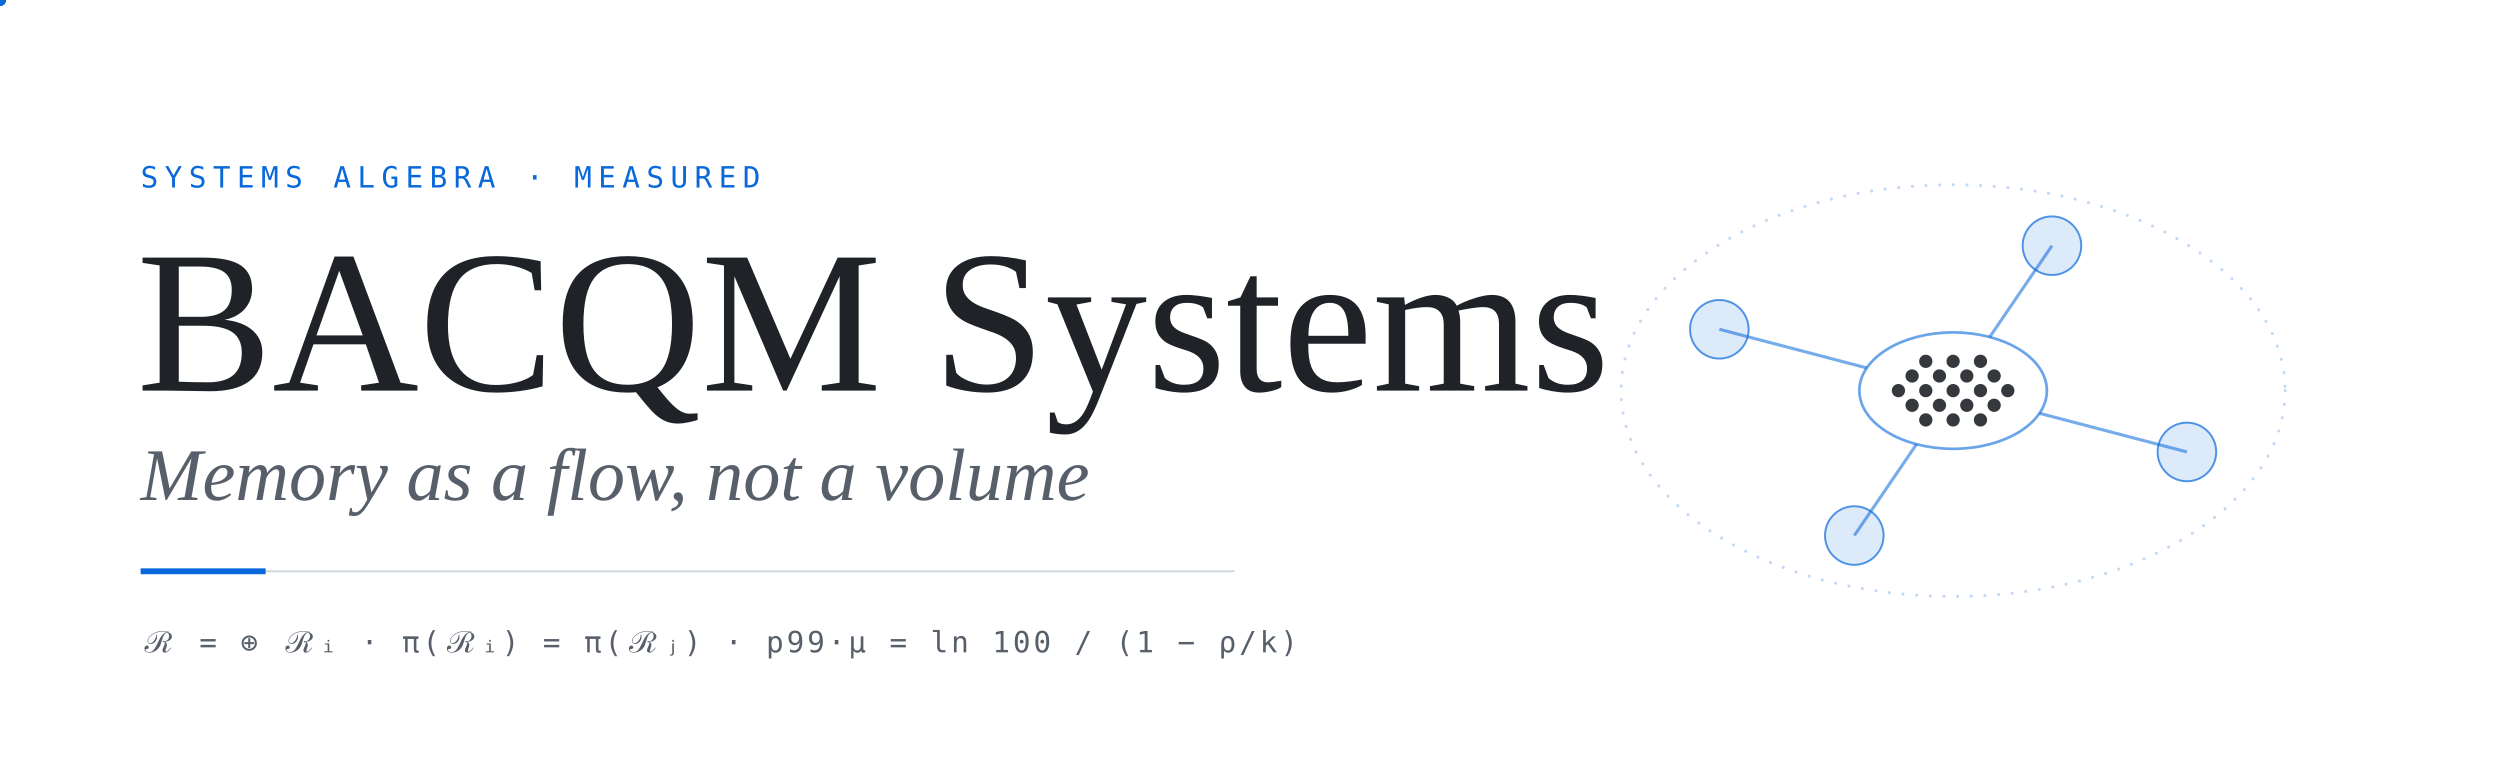
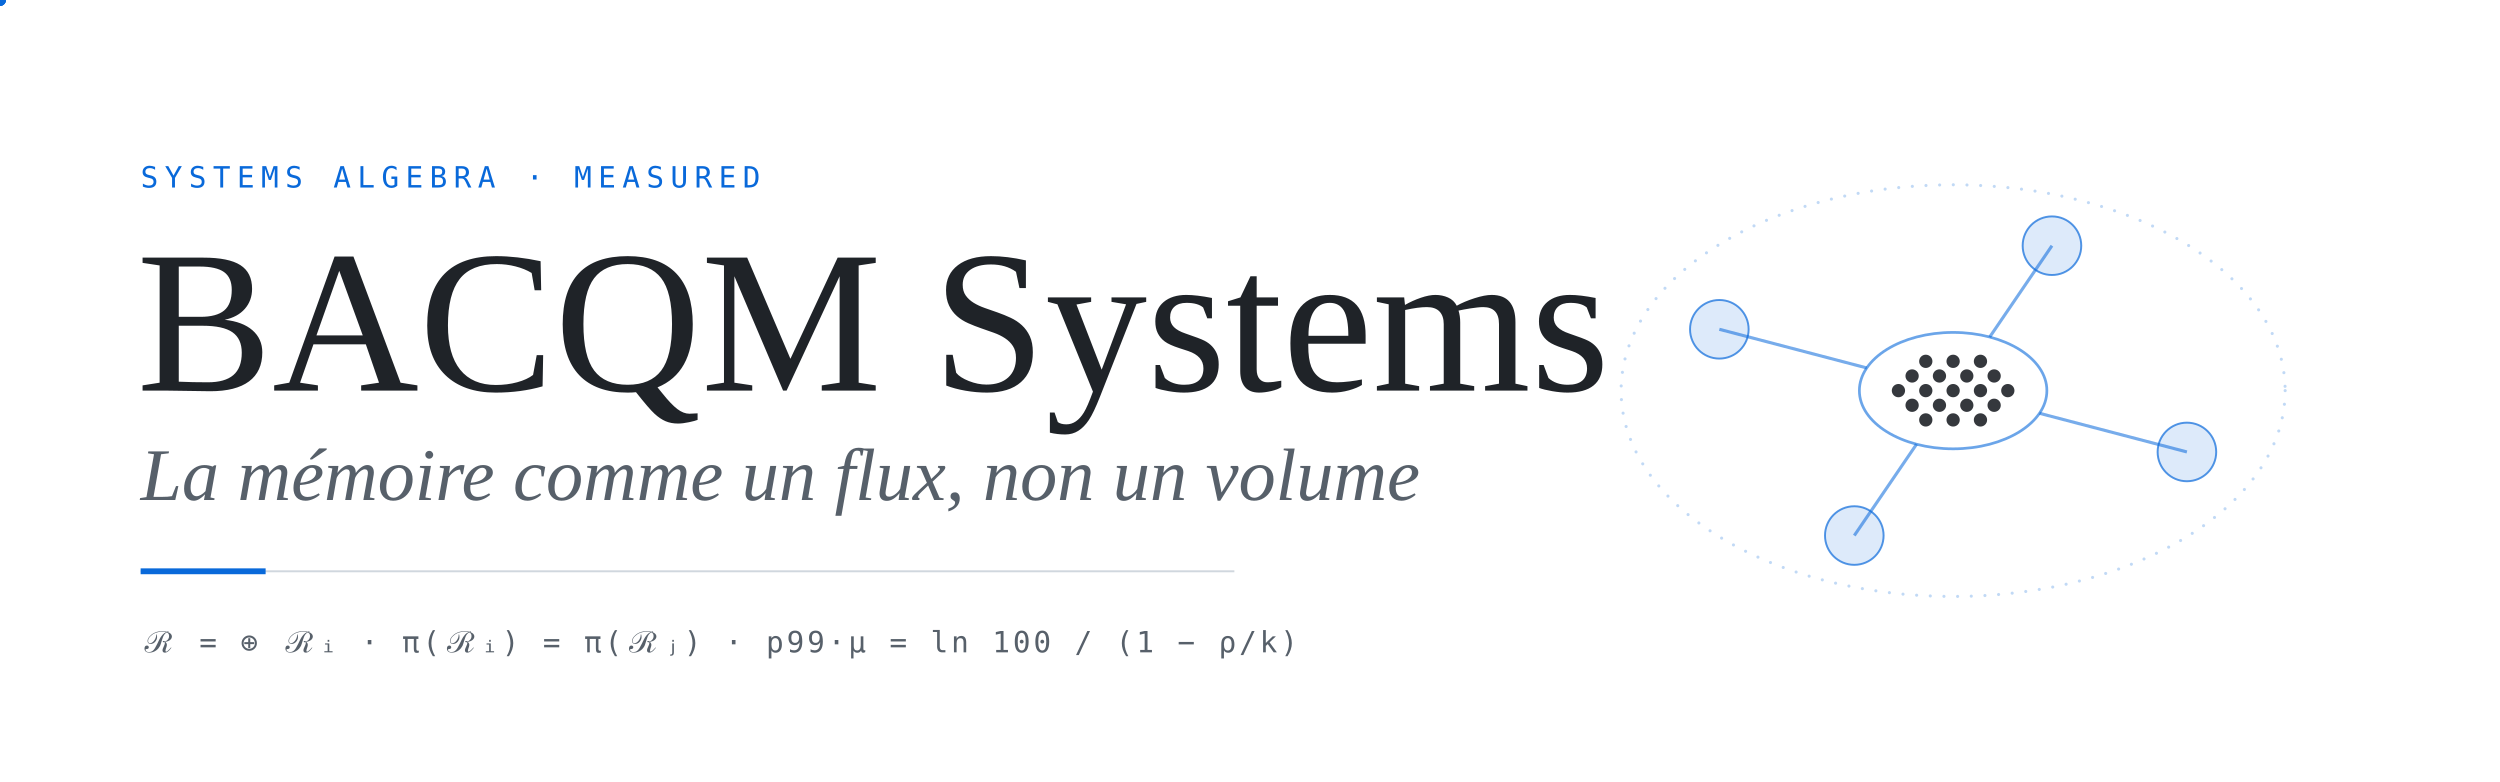
<svg xmlns="http://www.w3.org/2000/svg" viewBox="0 0 1280 400" width="1280" height="400">
  <text x="72" y="96" font-family="ui-monospace,Menlo,Consolas,monospace" font-size="15" letter-spacing="3.3" fill="#0969da">SYSTEMS ALGEBRA · MEASURED</text>
  <text x="70" y="200" font-family="'Instrument Serif',Georgia,'Times New Roman',serif" font-size="104" fill="#1f2328">BACQM Systems</text>
-   <text x="72" y="256" font-family="'Instrument Serif',Georgia,'Times New Roman',serif" font-style="italic" font-size="38" fill="#57606a">Memory as a flow, not a volume</text>
+   <text x="72" y="256" font-family="'Instrument Serif',Georgia,'Times New Roman',serif" font-style="italic" font-size="38" fill="#57606a">La mémoire comme un flux, non un volume</text>
  <rect x="72" y="292" width="560" height="1" fill="#d0d7de" />
  <rect x="72" y="291" width="64" height="3" fill="#0969da" />
  <text x="72" y="334" font-family="ui-monospace,Menlo,Consolas,monospace" font-size="15" letter-spacing="1.5" fill="#57606a">ℛ = ⊕ ℛᵢ · π(ℛᵢ) = π(ℛⱼ) · p99·μ = ln 100 / (1 − ρ/k)</text>
  <ellipse cx="1000" cy="200" rx="170" ry="105.4" fill="none" stroke="#0969da" stroke-opacity=".25" stroke-width="1.6" stroke-dasharray="0 7" stroke-linecap="round">
    <animate attributeName="stroke-dashoffset" values="0;-70" dur="6s" repeatCount="indefinite" />
  </ellipse>
  <ellipse cx="1000" cy="200" rx="48" ry="29.8" fill="none" stroke="#0969da" stroke-opacity=".6" stroke-width="1.4" />
  <line x1="1018.7" y1="172.6" x2="1050.6" y2="125.8" stroke="#0969da" stroke-opacity=".55" stroke-width="1.6" />
  <circle cx="1050.6" cy="125.8" r="15" fill="#0969da" fill-opacity=".14" stroke="#0969da" stroke-opacity=".7" />
  <circle r="3" fill="#0969da">
    <animate attributeName="cx" values="1018.7;1050.6" dur="1.6s" begin="0.0s" repeatCount="indefinite" />
    <animate attributeName="cy" values="172.6;125.8" dur="1.6s" begin="0.0s" repeatCount="indefinite" />
    <animate attributeName="opacity" values="0;1;1;0" dur="1.6s" begin="0.0s" repeatCount="indefinite" />
  </circle>
  <line x1="1044.2" y1="211.6" x2="1119.7" y2="231.4" stroke="#0969da" stroke-opacity=".55" stroke-width="1.6" />
  <circle cx="1119.7" cy="231.4" r="15" fill="#0969da" fill-opacity=".14" stroke="#0969da" stroke-opacity=".7" />
  <circle r="3" fill="#0969da">
    <animate attributeName="cx" values="1044.2;1119.7" dur="1.95s" begin="0.4s" repeatCount="indefinite" />
    <animate attributeName="cy" values="211.6;231.4" dur="1.95s" begin="0.4s" repeatCount="indefinite" />
    <animate attributeName="opacity" values="0;1;1;0" dur="1.95s" begin="0.4s" repeatCount="indefinite" />
  </circle>
  <line x1="981.3" y1="227.4" x2="949.4" y2="274.2" stroke="#0969da" stroke-opacity=".55" stroke-width="1.6" />
  <circle cx="949.4" cy="274.2" r="15" fill="#0969da" fill-opacity=".14" stroke="#0969da" stroke-opacity=".7" />
  <circle r="3" fill="#0969da">
    <animate attributeName="cx" values="981.3;949.4" dur="2.3s" begin="0.8s" repeatCount="indefinite" />
    <animate attributeName="cy" values="227.4;274.2" dur="2.3s" begin="0.8s" repeatCount="indefinite" />
    <animate attributeName="opacity" values="0;1;1;0" dur="2.3s" begin="0.8s" repeatCount="indefinite" />
  </circle>
  <line x1="955.8" y1="188.4" x2="880.3" y2="168.6" stroke="#0969da" stroke-opacity=".55" stroke-width="1.6" />
  <circle cx="880.3" cy="168.6" r="15" fill="#0969da" fill-opacity=".14" stroke="#0969da" stroke-opacity=".7" />
  <circle r="3" fill="#0969da">
    <animate attributeName="cx" values="955.8;880.3" dur="2.65s" begin="1.2s" repeatCount="indefinite" />
    <animate attributeName="cy" values="188.4;168.6" dur="2.65s" begin="1.2s" repeatCount="indefinite" />
    <animate attributeName="opacity" values="0;1;1;0" dur="2.65s" begin="1.2s" repeatCount="indefinite" />
  </circle>
  <circle cx="972.0" cy="200.0" r="3.4" fill="#1f2328" fill-opacity=".9" />
  <circle cx="979.0" cy="207.5" r="3.4" fill="#1f2328" fill-opacity=".9" />
  <circle cx="986.0" cy="215.0" r="3.4" fill="#1f2328" fill-opacity=".9" />
  <circle cx="979.0" cy="192.5" r="3.4" fill="#1f2328" fill-opacity=".9" />
  <circle cx="986.0" cy="200.0" r="3.4" fill="#1f2328" fill-opacity=".9" />
  <circle cx="993.0" cy="207.5" r="3.4" fill="#1f2328" fill-opacity=".9" />
  <circle cx="1000.0" cy="215.0" r="3.4" fill="#1f2328" fill-opacity=".9" />
  <circle cx="986.0" cy="185.0" r="3.4" fill="#1f2328" fill-opacity=".9" />
  <circle cx="993.0" cy="192.5" r="3.4" fill="#1f2328" fill-opacity=".9" />
  <circle cx="1000.0" cy="200.0" r="3.4" fill="#1f2328" fill-opacity=".9" />
  <circle cx="1007.0" cy="207.5" r="3.4" fill="#1f2328" fill-opacity=".9" />
  <circle cx="1014.0" cy="215.0" r="3.4" fill="#1f2328" fill-opacity=".9" />
  <circle cx="1000.0" cy="185.0" r="3.4" fill="#1f2328" fill-opacity=".9" />
  <circle cx="1007.0" cy="192.5" r="3.4" fill="#1f2328" fill-opacity=".9" />
  <circle cx="1014.0" cy="200.0" r="3.4" fill="#1f2328" fill-opacity=".9" />
  <circle cx="1021.0" cy="207.5" r="3.4" fill="#1f2328" fill-opacity=".9" />
  <circle cx="1014.0" cy="185.0" r="3.4" fill="#1f2328" fill-opacity=".9" />
  <circle cx="1021.0" cy="192.5" r="3.4" fill="#1f2328" fill-opacity=".9" />
  <circle cx="1028.0" cy="200.0" r="3.4" fill="#1f2328" fill-opacity=".9" />
</svg>
